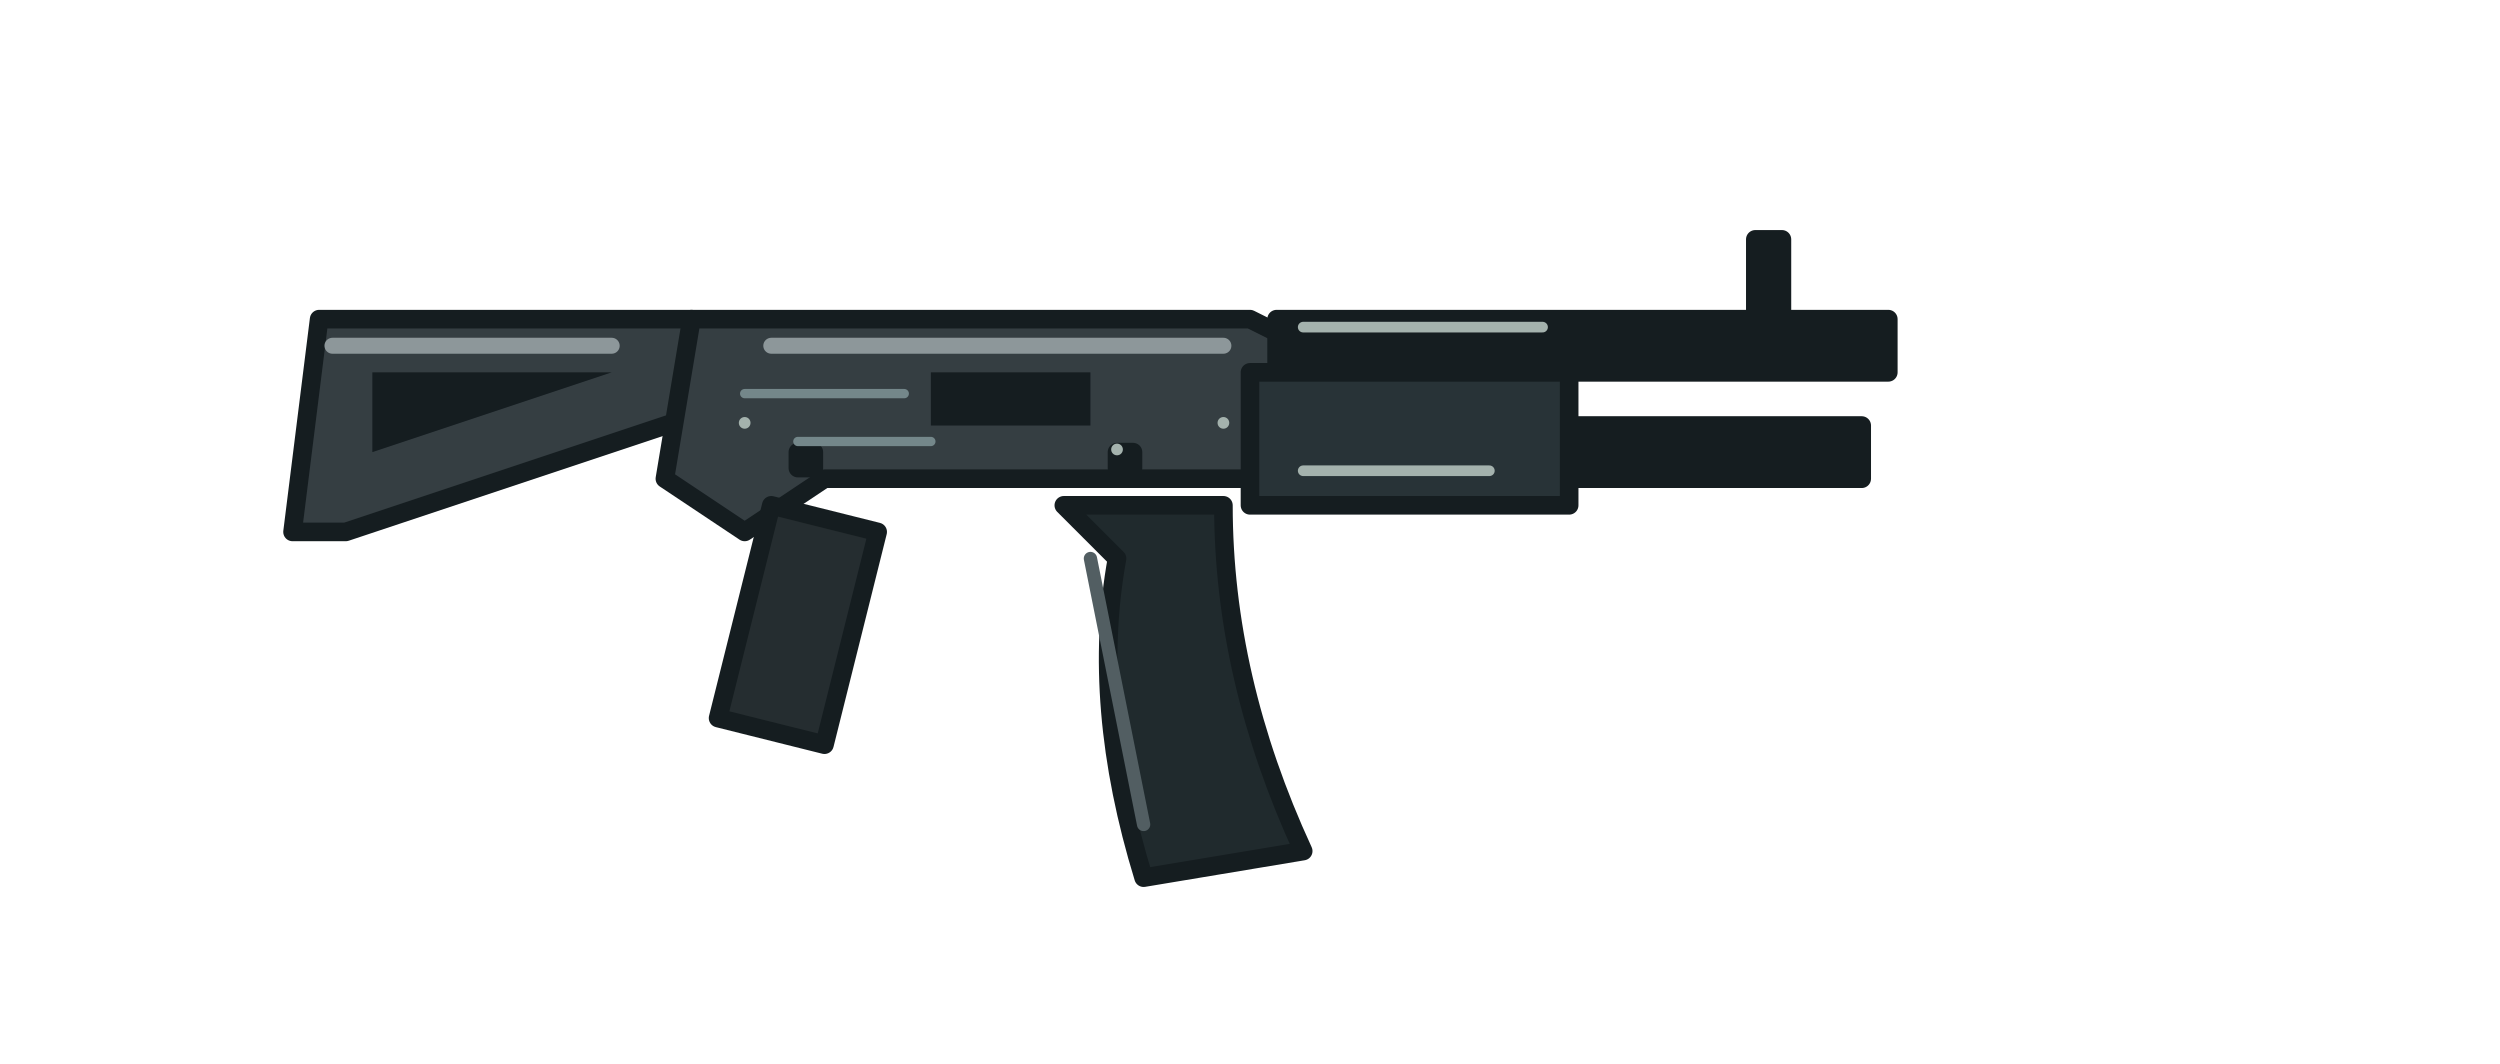
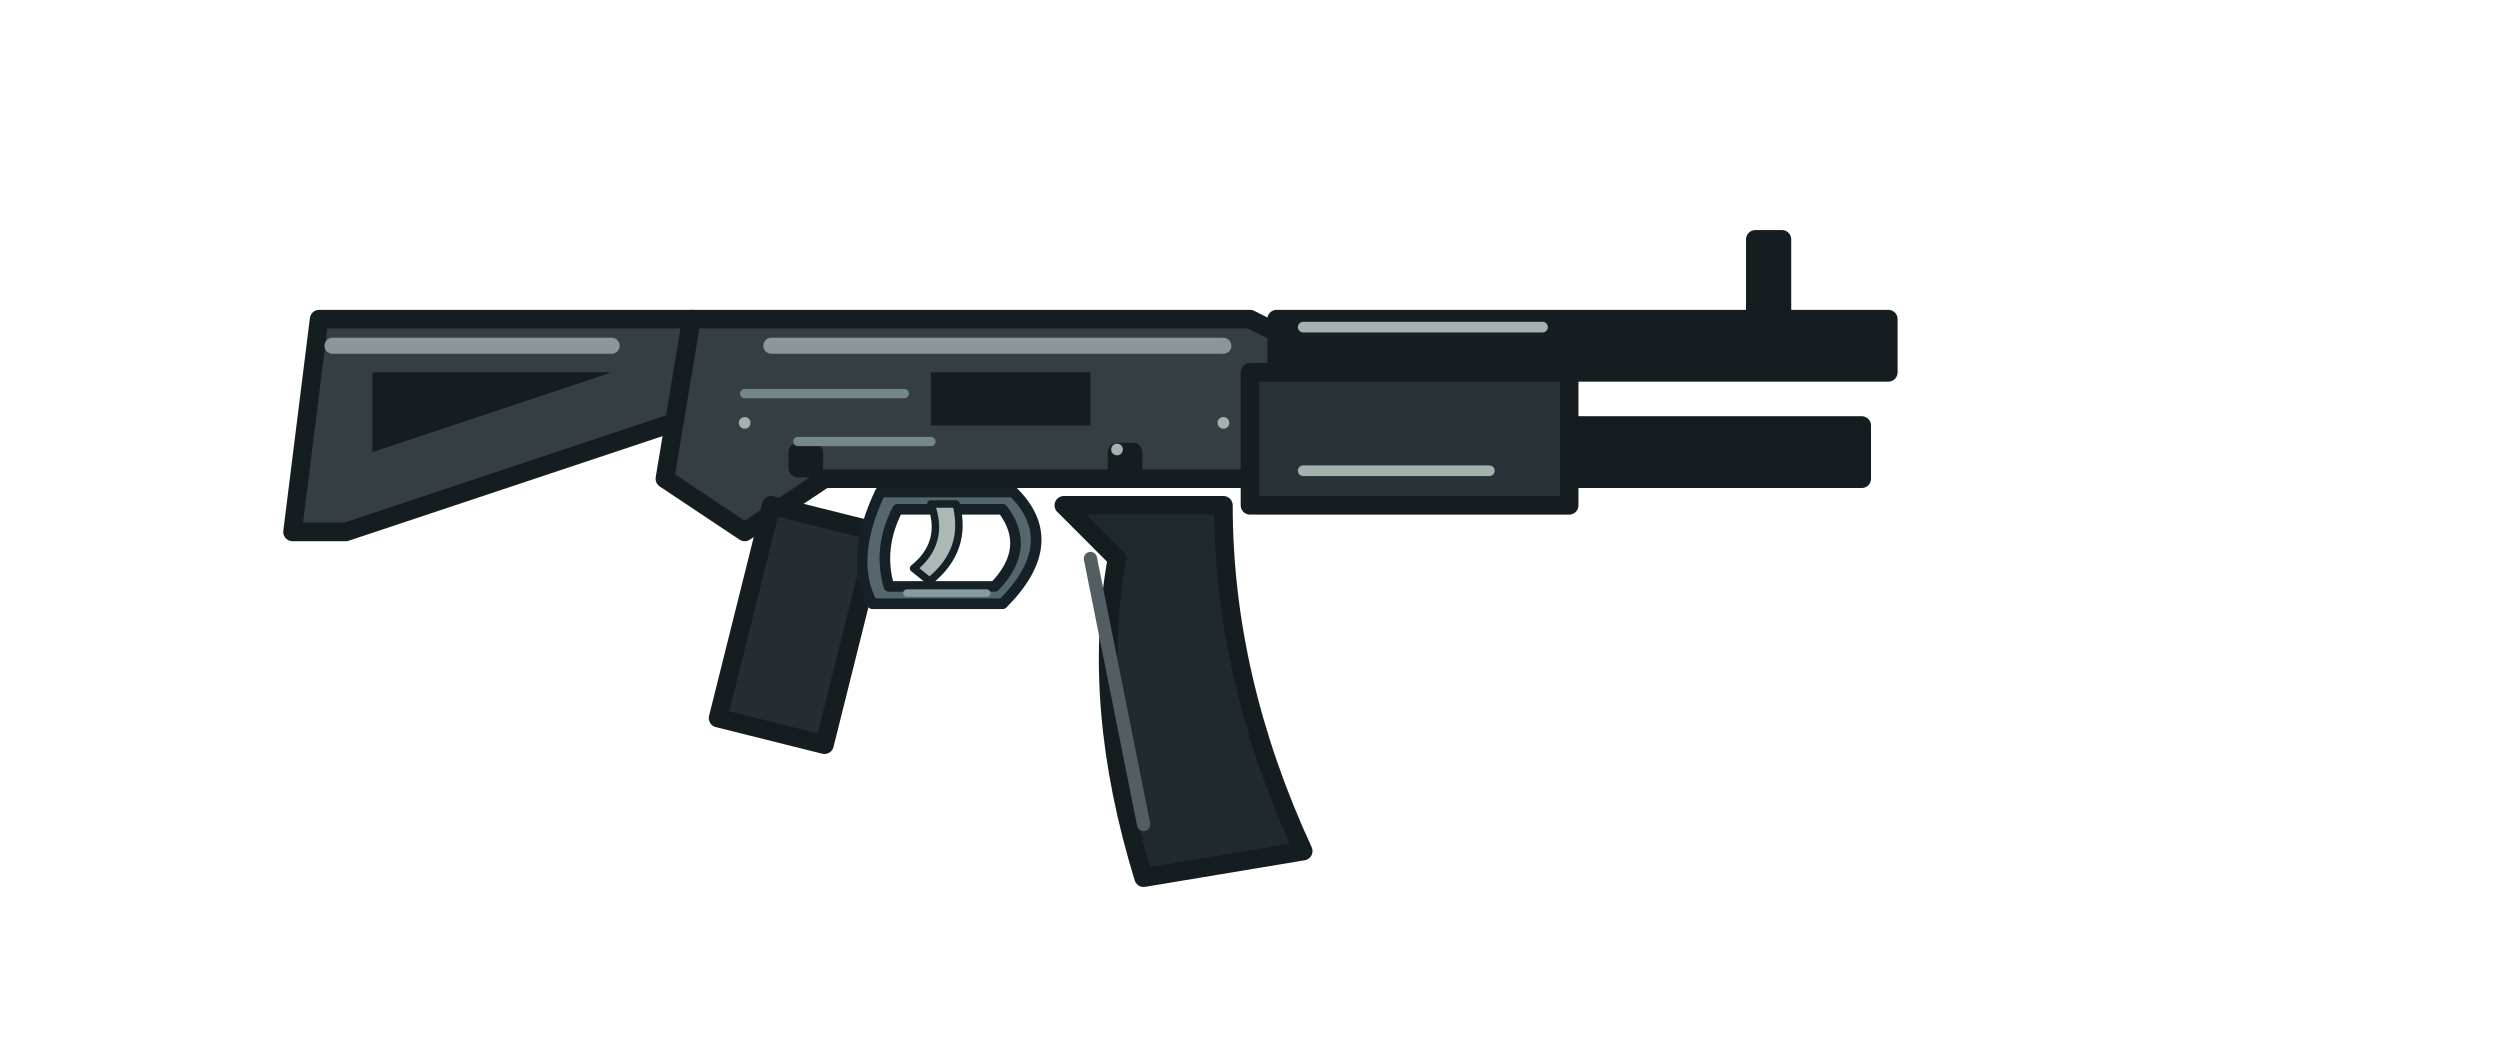
<svg xmlns="http://www.w3.org/2000/svg" width="752" height="320" viewBox="-18 -12 94 40">
  <g id="display_firearm">
    <path d="M-6 0 L8 0 10 3 -5 8 -7 8Z" fill="#353e42" stroke="#151d20" stroke-width="0.7" stroke-linejoin="round" stroke-linecap="round" />
    <path d="M-4 2 L5 2 -4 5Z" fill="#151d20" stroke="none" stroke-width="0.7" stroke-linejoin="round" stroke-linecap="round" />
    <path d="M-5.5 1 L5 1" fill="none" stroke="#8d979a" stroke-width="0.6" stroke-linejoin="round" stroke-linecap="round" />
    <path d="M8 0 H29 L33 2 32 6 H13 L10 8 7 6Z" fill="#353e42" stroke="#151d20" stroke-width="0.7" stroke-linejoin="round" stroke-linecap="round" />
    <path d="M30 0 h23 v2 h-23Z" fill="#151d20" stroke="#151d20" stroke-width="0.7" stroke-linejoin="round" stroke-linecap="round" />
    <path d="M30 4 h22 v2 h-22Z" fill="#151d20" stroke="#151d20" stroke-width="0.7" stroke-linejoin="round" stroke-linecap="round" />
    <path d="M29 2 h12 v5 h-12Z" fill="#283337" stroke="#151d20" stroke-width="0.7" stroke-linejoin="round" stroke-linecap="round" />
    <path d="M17 2 h6 v2 h-6Z" fill="#151d20" stroke="none" stroke-width="0.7" stroke-linejoin="round" stroke-linecap="round" />
    <path d="M11 1 H28" fill="none" stroke="#8d979a" stroke-width="0.6" stroke-linejoin="round" stroke-linecap="round" />
    <path d="M12 5 h0.6 v0.6 h-0.6Z" fill="#8d979a" stroke="#151d20" stroke-width="0.7" stroke-linejoin="round" stroke-linecap="round" />
    <path d="M24 5 h0.6 v0.6 h-0.6Z" fill="#8d979a" stroke="#151d20" stroke-width="0.7" stroke-linejoin="round" stroke-linecap="round" />
    <path d="M22 7 h6 q0 6.5 3 13 l-6 1 q-2 -6.5 -1 -12Z" fill="#202a2d" stroke="#151d20" stroke-width="0.7" stroke-linejoin="round" stroke-linecap="round" />
    <path d="M23 9 L25 19" fill="none" stroke="#525e62" stroke-width="0.5" stroke-linejoin="round" stroke-linecap="round" />
    <path d="M11 7 L15 8 13 16 9 15Z" fill="#252d30" stroke="#151d20" stroke-width="0.7" stroke-linejoin="round" stroke-linecap="round" />
    <path d="M48 -3 h1 v4 h-1Z" fill="#151d20" stroke="#151d20" stroke-width="0.7" stroke-linejoin="round" stroke-linecap="round" />
    <path d="M10 2.8 H16 M12 4.6 H17" fill="none" stroke="#74878a" stroke-width="0.35" stroke-linejoin="round" stroke-linecap="round" />
    <circle cx="10" cy="3.9" r="0.22" fill="#a4b2ad" />
    <circle cx="24" cy="4.9" r="0.22" fill="#a4b2ad" />
    <circle cx="28" cy="3.9" r="0.22" fill="#a4b2ad" />
    <path d="M31 .3 H40 M31 5.7 H38" fill="none" stroke="#a4b2ad" stroke-width="0.4" stroke-linejoin="round" stroke-linecap="round" />
+     <g id="trigger_assembly">
+       <path d="M15.1 6.5 H20.1 Q22.0 8.39 19.7 10.7 H14.8 Q13.9 9.02 15.1 6.5Z M15.75 7.15 Q15.0 8.6 15.425 10.05 H19.4 Q20.8 8.6 19.7 7.15Z" fill="#56676c" stroke="#152126" stroke-width="0.4" stroke-linejoin="round" stroke-linecap="round" fill-rule="evenodd" />
+       <path d="M17.0 6.95h.95 Q18.4 8.69 16.95 9.85l-.6 -.48 Q17.55 8.4 17.0 6.95Z" fill="#acb8b6" stroke="#152126" stroke-width="0.28" stroke-linejoin="round" stroke-linecap="round" />
+       <path d="M16.1 10.3 H19.1" fill="none" stroke="#899c9d" stroke-width="0.28" stroke-linejoin="round" stroke-linecap="round" />
+     </g>
  </g>
</svg>
